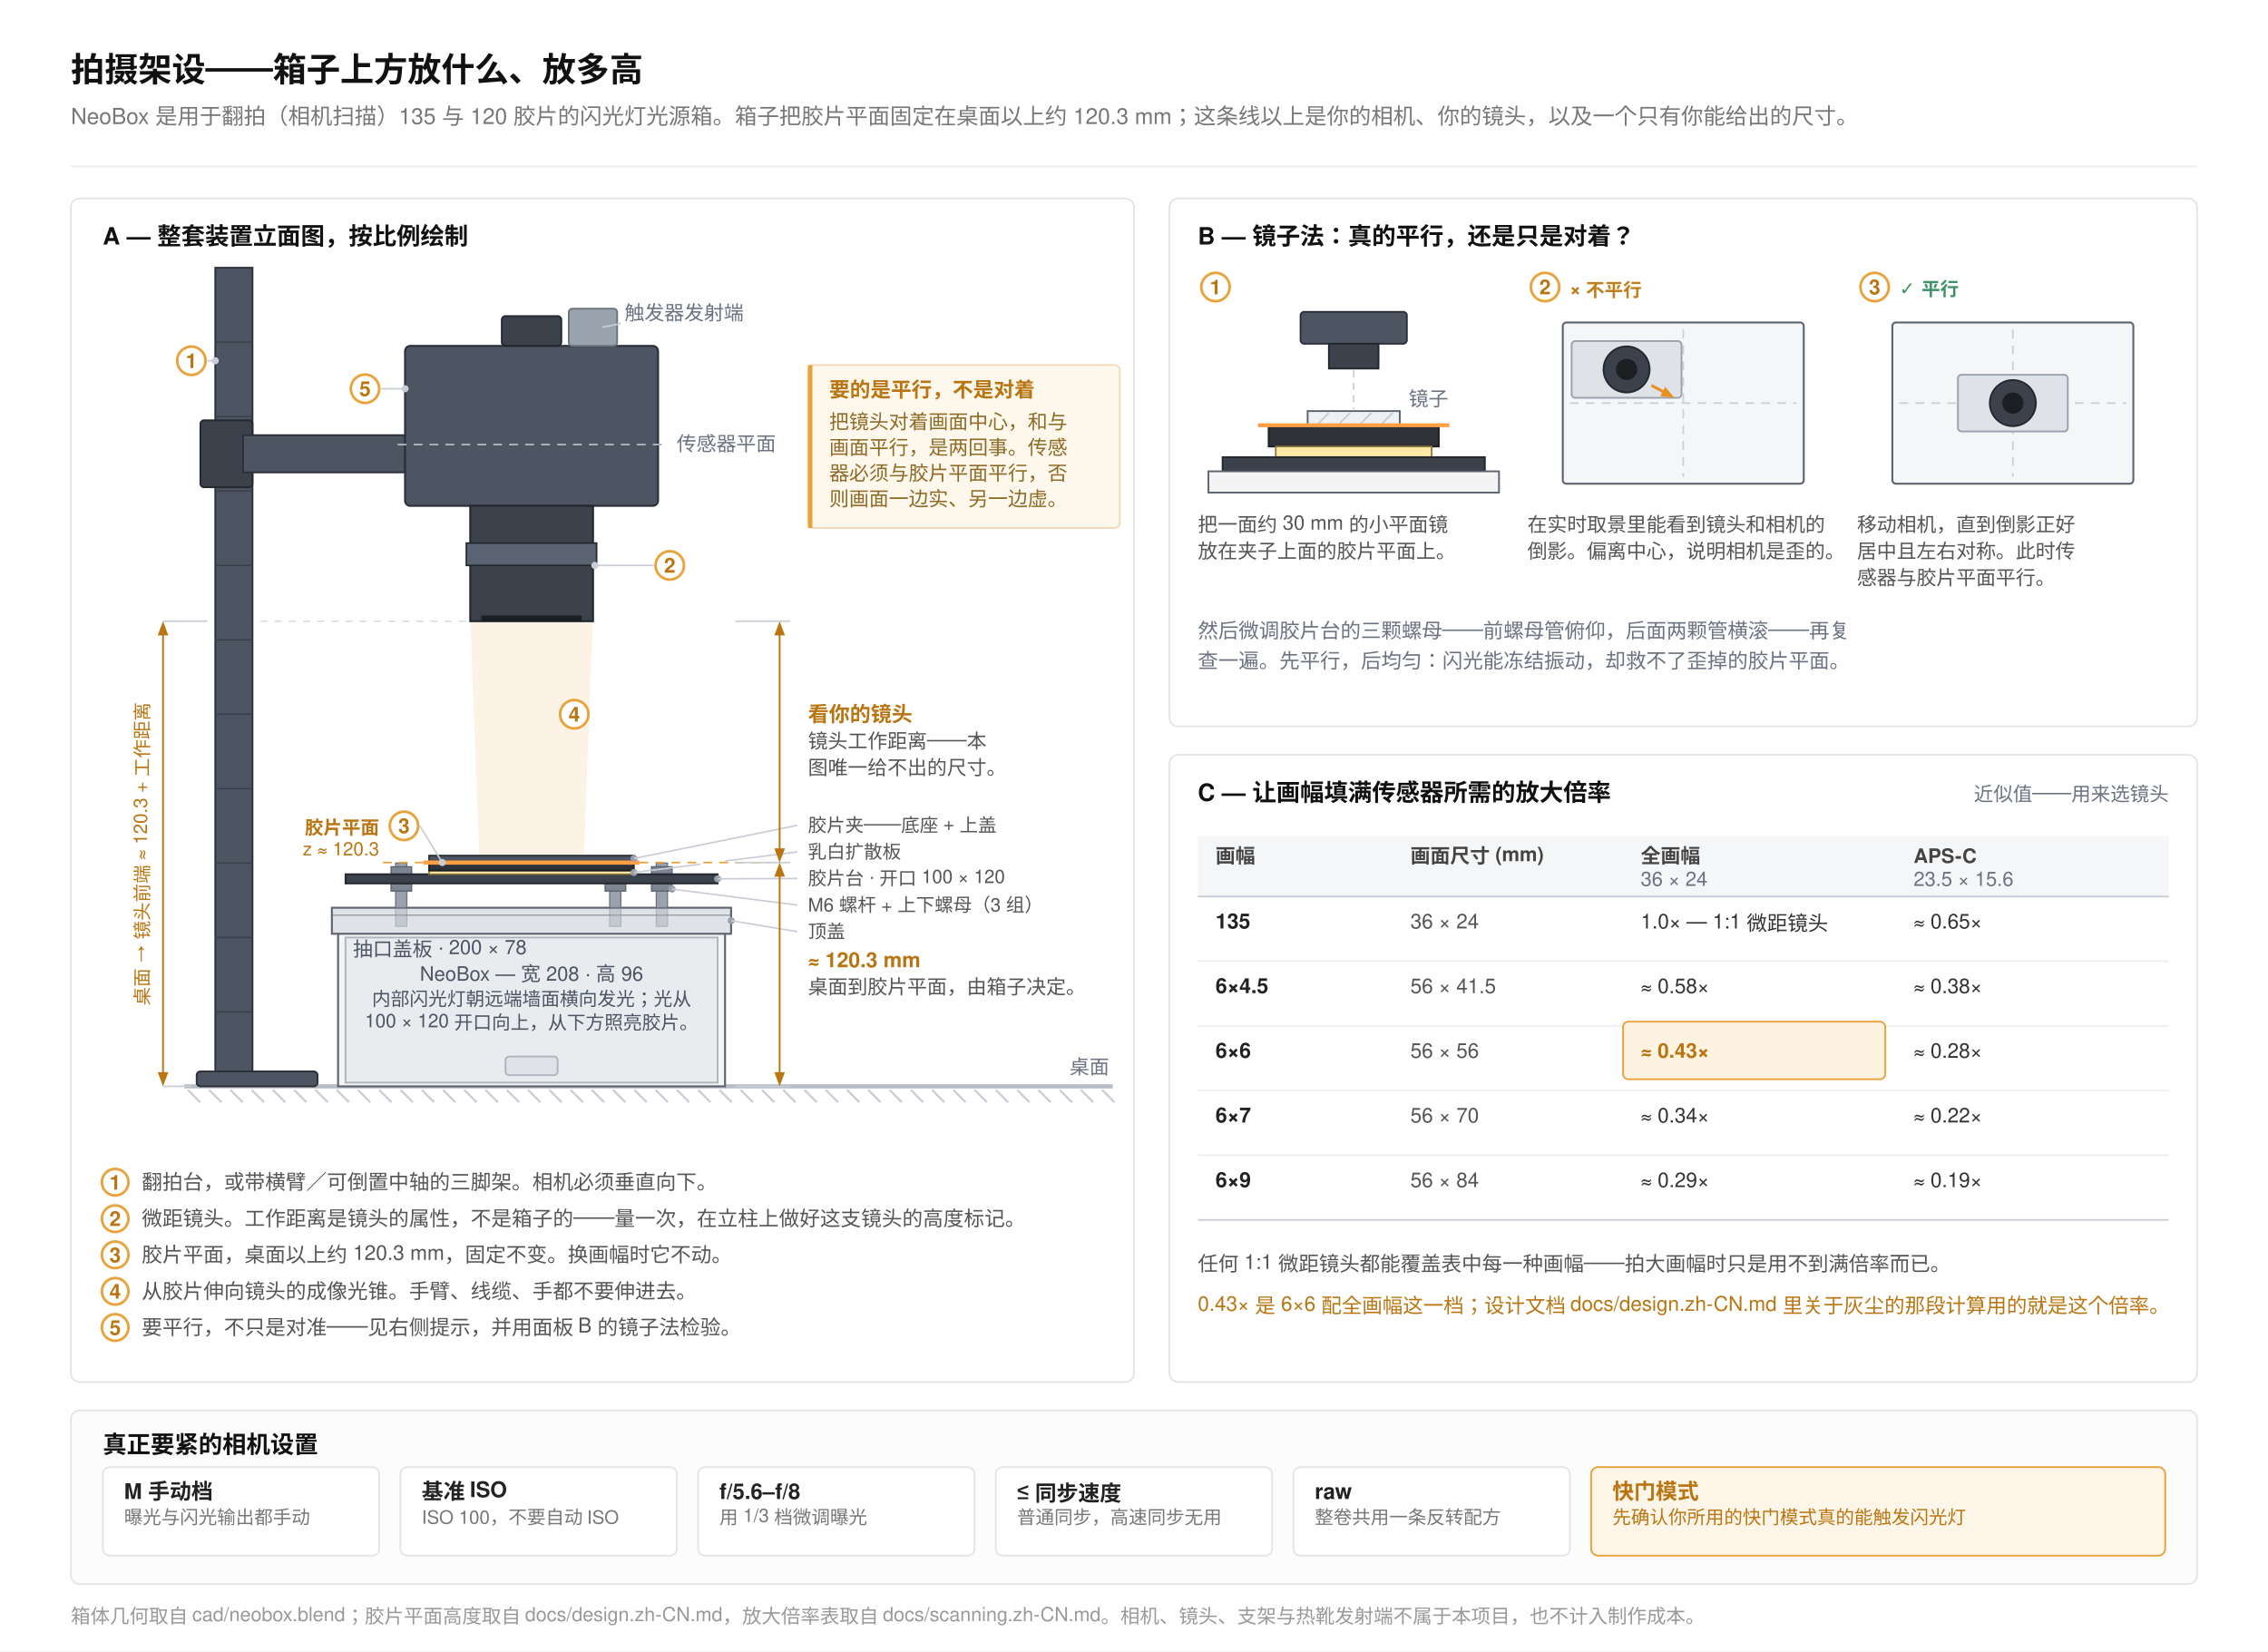
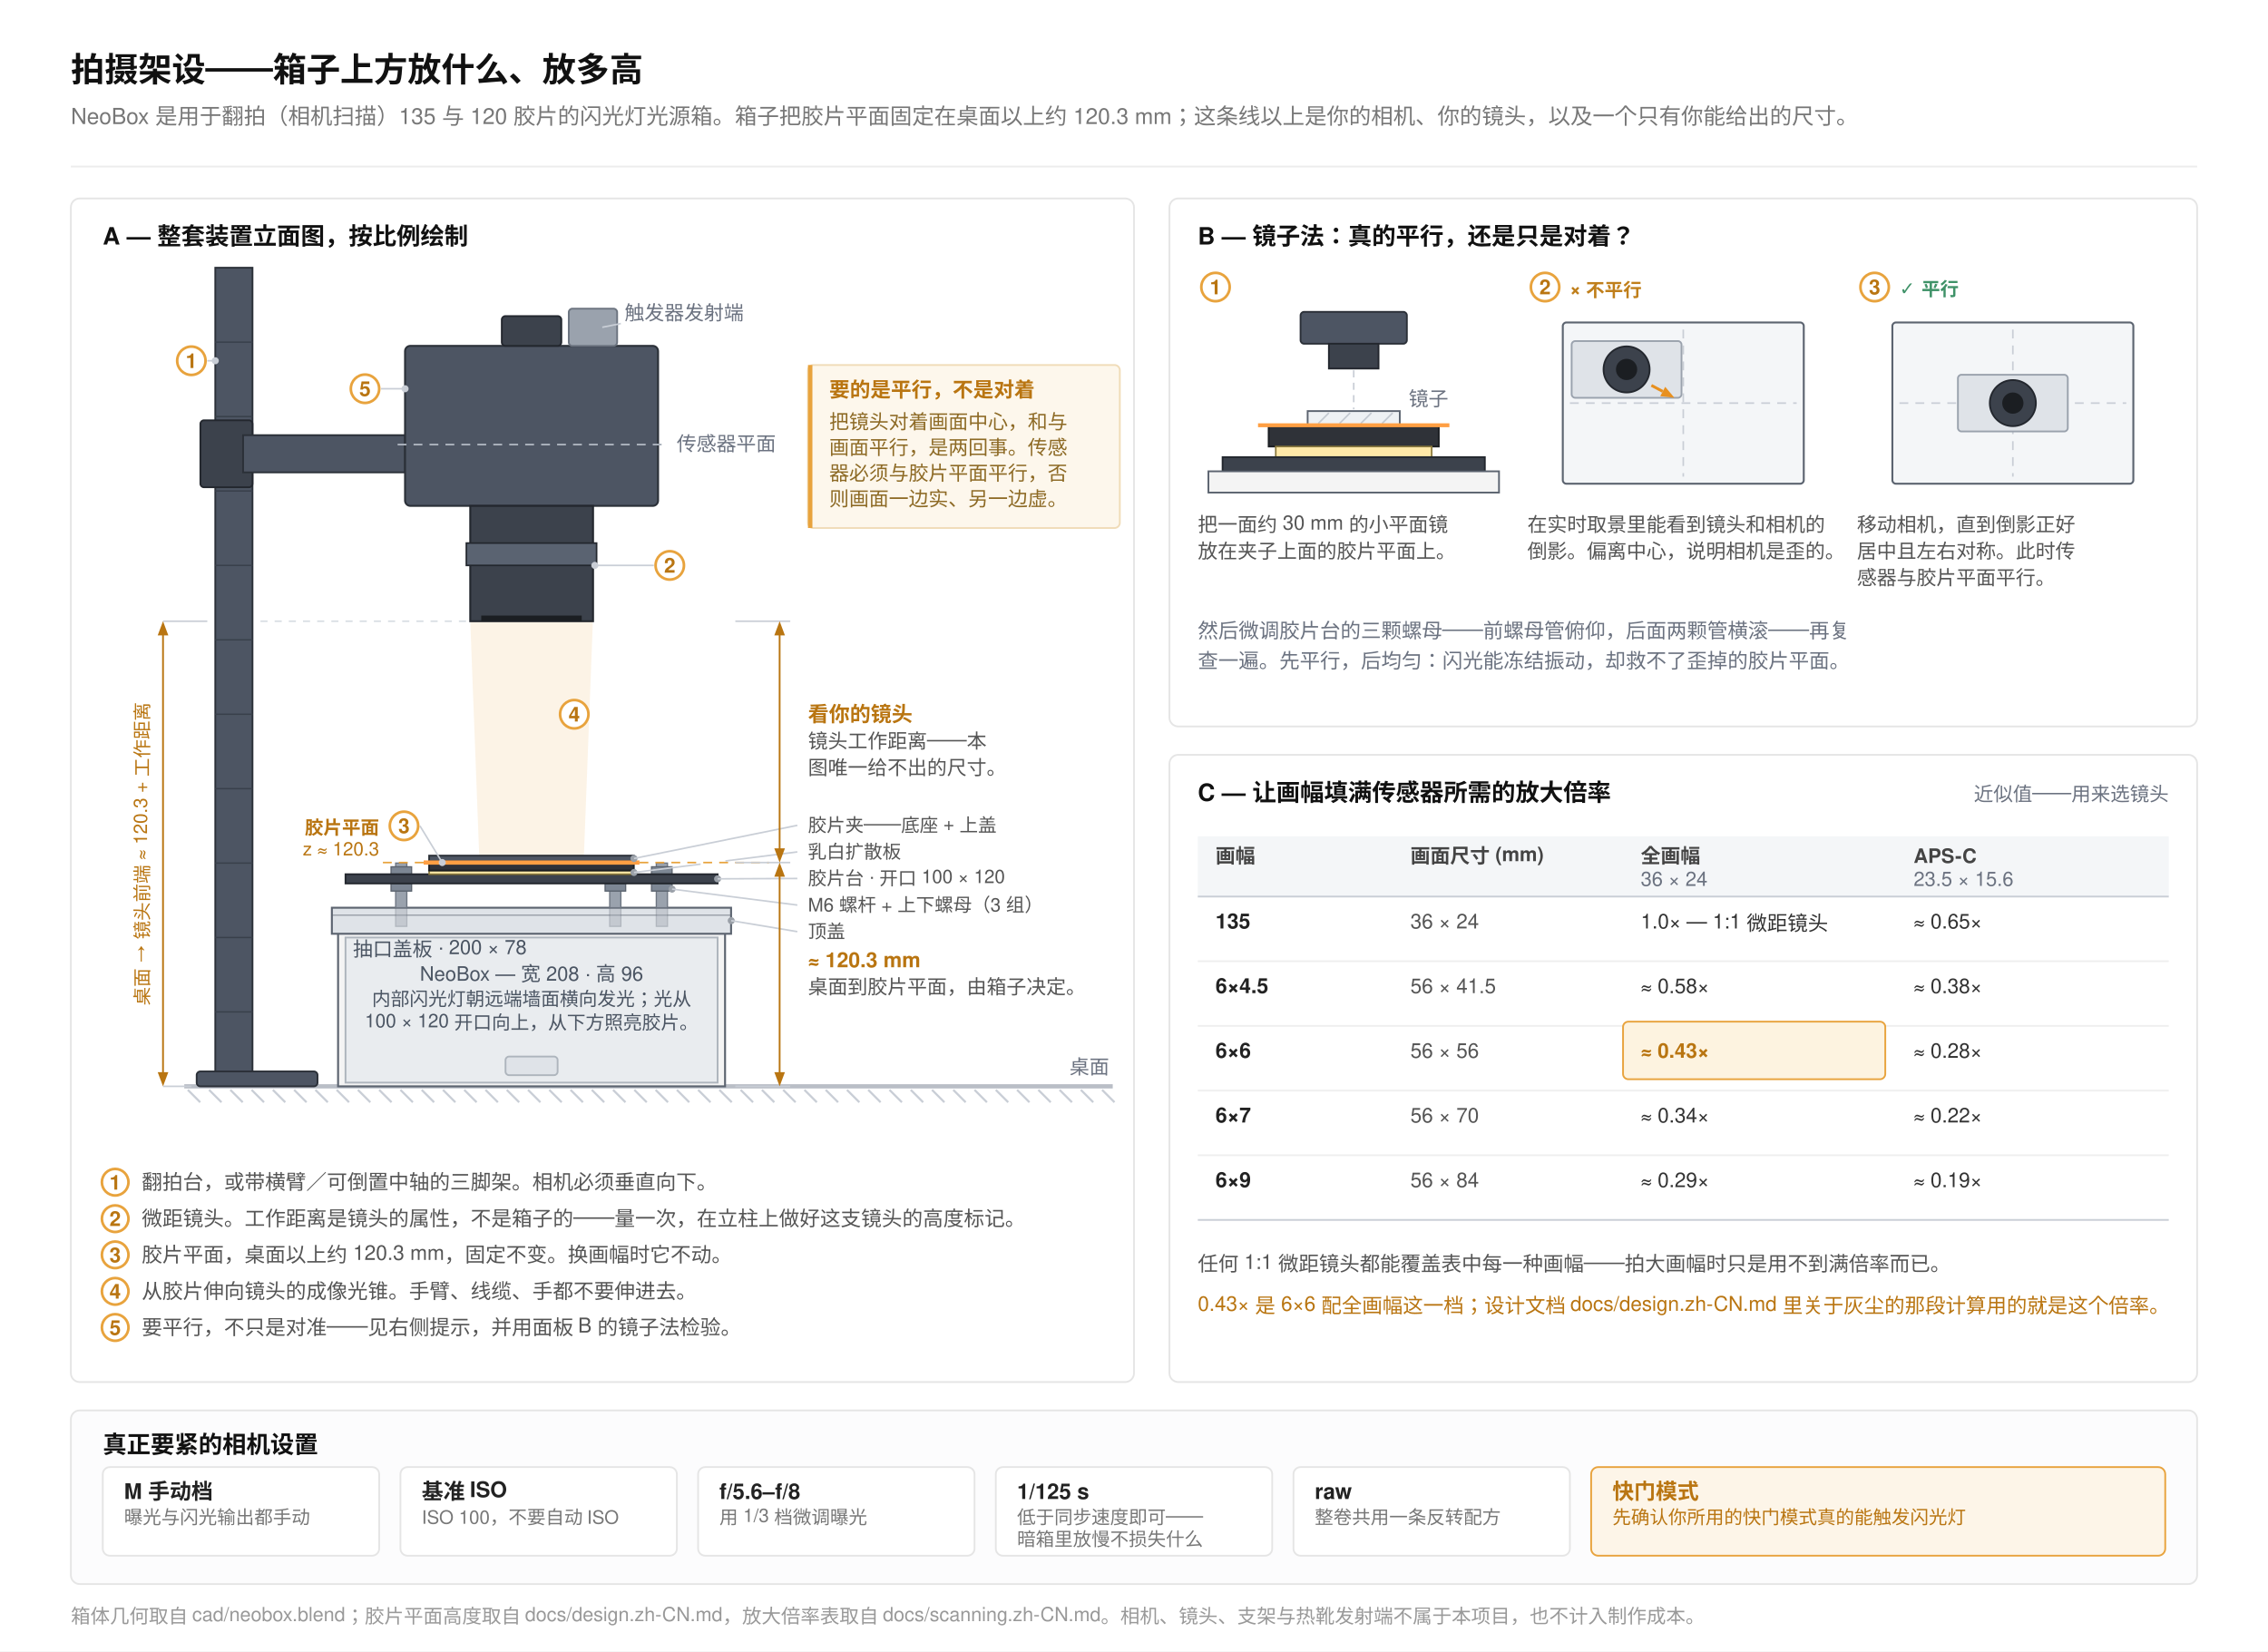
<svg xmlns="http://www.w3.org/2000/svg" width="1280" height="932" viewBox="0 0 1280 932" font-family="Helvetica, Arial, sans-serif">
  <rect x="0.0" y="0.0" width="1280.0" height="932.0" fill="#ffffff" />
  <text x="40.0" y="46.0" font-size="19" fill="#111" font-weight="bold">拍摄架设——箱子上方放什么、放多高</text>
  <text x="40.0" y="70.0" font-size="12.5" fill="#777">NeoBox 是用于翻拍（相机扫描）135 与 120 胶片的闪光灯光源箱。箱子把胶片平面固定在桌面以上约 120.3 mm；这条线以上是你的相机、你的镜头，以及一个只有你能给出的尺寸。</text>
  <line x1="40.0" y1="94.0" x2="1240.0" y2="94.0" stroke="#ececec" stroke-width="1.0" />
  <rect x="40.0" y="112.0" width="600.0" height="668.0" fill="none" stroke="#e5e5e5" stroke-width="1" rx="5" />
  <text x="58.0" y="138.0" font-size="13.5" fill="#111" font-weight="bold">A — 整套装置立面图，按比例绘制</text>
  <line x1="104.0" y1="613.1" x2="628.0" y2="613.1" stroke="#b9bec6" stroke-width="2.4" />
  <line x1="106.0" y1="615.1" x2="113.0" y2="622.1" stroke="#c9ced6" stroke-width="1.2" />
  <line x1="118.0" y1="615.1" x2="125.0" y2="622.1" stroke="#c9ced6" stroke-width="1.2" />
  <line x1="130.0" y1="615.1" x2="137.0" y2="622.1" stroke="#c9ced6" stroke-width="1.2" />
  <line x1="142.0" y1="615.1" x2="149.0" y2="622.1" stroke="#c9ced6" stroke-width="1.2" />
  <line x1="154.0" y1="615.1" x2="161.0" y2="622.1" stroke="#c9ced6" stroke-width="1.2" />
  <line x1="166.0" y1="615.1" x2="173.0" y2="622.1" stroke="#c9ced6" stroke-width="1.2" />
  <line x1="178.0" y1="615.1" x2="185.0" y2="622.1" stroke="#c9ced6" stroke-width="1.2" />
  <line x1="190.0" y1="615.1" x2="197.0" y2="622.1" stroke="#c9ced6" stroke-width="1.2" />
  <line x1="202.0" y1="615.1" x2="209.0" y2="622.1" stroke="#c9ced6" stroke-width="1.2" />
  <line x1="214.0" y1="615.1" x2="221.0" y2="622.1" stroke="#c9ced6" stroke-width="1.2" />
  <line x1="226.0" y1="615.1" x2="233.0" y2="622.1" stroke="#c9ced6" stroke-width="1.2" />
  <line x1="238.0" y1="615.1" x2="245.0" y2="622.1" stroke="#c9ced6" stroke-width="1.2" />
  <line x1="250.0" y1="615.1" x2="257.0" y2="622.1" stroke="#c9ced6" stroke-width="1.2" />
  <line x1="262.0" y1="615.1" x2="269.0" y2="622.1" stroke="#c9ced6" stroke-width="1.2" />
  <line x1="274.0" y1="615.1" x2="281.0" y2="622.1" stroke="#c9ced6" stroke-width="1.2" />
  <line x1="286.0" y1="615.1" x2="293.0" y2="622.1" stroke="#c9ced6" stroke-width="1.2" />
  <line x1="298.0" y1="615.1" x2="305.0" y2="622.1" stroke="#c9ced6" stroke-width="1.2" />
  <line x1="310.0" y1="615.1" x2="317.0" y2="622.1" stroke="#c9ced6" stroke-width="1.2" />
  <line x1="322.0" y1="615.1" x2="329.0" y2="622.1" stroke="#c9ced6" stroke-width="1.2" />
  <line x1="334.0" y1="615.1" x2="341.0" y2="622.1" stroke="#c9ced6" stroke-width="1.2" />
  <line x1="346.0" y1="615.1" x2="353.0" y2="622.1" stroke="#c9ced6" stroke-width="1.2" />
  <line x1="358.0" y1="615.1" x2="365.0" y2="622.1" stroke="#c9ced6" stroke-width="1.2" />
  <line x1="370.0" y1="615.1" x2="377.0" y2="622.1" stroke="#c9ced6" stroke-width="1.2" />
  <line x1="382.0" y1="615.1" x2="389.0" y2="622.1" stroke="#c9ced6" stroke-width="1.2" />
  <line x1="394.0" y1="615.1" x2="401.0" y2="622.1" stroke="#c9ced6" stroke-width="1.2" />
  <line x1="406.0" y1="615.1" x2="413.0" y2="622.1" stroke="#c9ced6" stroke-width="1.2" />
  <line x1="418.0" y1="615.1" x2="425.0" y2="622.1" stroke="#c9ced6" stroke-width="1.2" />
  <line x1="430.0" y1="615.1" x2="437.0" y2="622.1" stroke="#c9ced6" stroke-width="1.2" />
  <line x1="442.0" y1="615.1" x2="449.0" y2="622.1" stroke="#c9ced6" stroke-width="1.2" />
  <line x1="454.0" y1="615.1" x2="461.0" y2="622.1" stroke="#c9ced6" stroke-width="1.2" />
  <line x1="466.0" y1="615.1" x2="473.0" y2="622.1" stroke="#c9ced6" stroke-width="1.2" />
  <line x1="478.0" y1="615.1" x2="485.0" y2="622.1" stroke="#c9ced6" stroke-width="1.2" />
  <line x1="490.0" y1="615.1" x2="497.0" y2="622.1" stroke="#c9ced6" stroke-width="1.2" />
  <line x1="502.0" y1="615.1" x2="509.0" y2="622.1" stroke="#c9ced6" stroke-width="1.2" />
  <line x1="514.0" y1="615.1" x2="521.0" y2="622.1" stroke="#c9ced6" stroke-width="1.2" />
  <line x1="526.0" y1="615.1" x2="533.0" y2="622.1" stroke="#c9ced6" stroke-width="1.2" />
  <line x1="538.0" y1="615.1" x2="545.0" y2="622.1" stroke="#c9ced6" stroke-width="1.2" />
  <line x1="550.0" y1="615.1" x2="557.0" y2="622.1" stroke="#c9ced6" stroke-width="1.2" />
  <line x1="562.0" y1="615.1" x2="569.0" y2="622.1" stroke="#c9ced6" stroke-width="1.2" />
  <line x1="574.0" y1="615.1" x2="581.0" y2="622.1" stroke="#c9ced6" stroke-width="1.2" />
  <line x1="586.0" y1="615.1" x2="593.0" y2="622.1" stroke="#c9ced6" stroke-width="1.2" />
  <line x1="598.0" y1="615.1" x2="605.0" y2="622.1" stroke="#c9ced6" stroke-width="1.2" />
  <line x1="610.0" y1="615.1" x2="617.0" y2="622.1" stroke="#c9ced6" stroke-width="1.2" />
  <line x1="622.0" y1="615.1" x2="629.0" y2="622.1" stroke="#c9ced6" stroke-width="1.2" />
  <text x="626.0" y="606.1" font-size="11.2" fill="#6b7280" text-anchor="end">桌面</text>
  <polygon points="270.6,486.8 329.4,486.8 334.6,350.6 265.4,350.6" fill="#e8a33d" opacity="0.13" />
  <rect x="190.8" y="516.5" width="218.4" height="96.6" fill="#f4f4f4" stroke="#5c6470" stroke-width="1.1" />
  <rect x="195.0" y="529.1" width="210.0" height="81.9" fill="#e9ecef" stroke="#aeb5bd" stroke-width="1.0" />
  <rect x="285.3" y="596.3" width="29.4" height="10.5" fill="#dfe3e8" stroke="#aeb5bd" stroke-width="1.0" rx="2" />
  <text x="199.2" y="539.6" font-size="11.2" fill="#4b5563">抽口盖板 · 200 × 78</text>
  <text x="300.0" y="553.5" font-size="11.2" fill="#4b5563" text-anchor="middle">NeoBox — 宽 208 · 高 96</text>
  <text x="300.0" y="567.5" font-size="10.6" fill="#4b5563" text-anchor="middle">内部闪光灯朝远端墙面横向发光；光从</text>
  <text x="300.0" y="579.8" font-size="10.6" fill="#4b5563" text-anchor="middle">100 × 120 开口向上，从下方照亮胶片。</text>
  <rect x="187.3" y="512.3" width="225.3" height="14.7" fill="#dfe3e8" stroke="#5c6470" stroke-width="1.1" />
  <line x1="187.3" y1="516.5" x2="412.7" y2="516.5" stroke="#5c6470" stroke-width="0.7" opacity="0.55" />
  <rect x="223.3" y="512.3" width="6.3" height="10.5" fill="#9aa2ad" stroke="#6c7480" stroke-width="0.7" opacity="0.4" />
  <rect x="223.3" y="487.1" width="6.3" height="25.2" fill="#9aa2ad" stroke="#6c7480" stroke-width="0.7" />
  <rect x="220.7" y="498.7" width="11.6" height="4.2" fill="#7d8794" stroke="#5a626d" stroke-width="0.7" />
  <rect x="220.7" y="489.2" width="11.6" height="4.2" fill="#7d8794" stroke="#5a626d" stroke-width="0.7" />
  <rect x="344.1" y="512.3" width="6.3" height="10.5" fill="#9aa2ad" stroke="#6c7480" stroke-width="0.7" opacity="0.4" />
  <rect x="344.1" y="487.1" width="6.3" height="25.2" fill="#9aa2ad" stroke="#6c7480" stroke-width="0.7" />
  <rect x="341.5" y="498.7" width="11.6" height="4.2" fill="#7d8794" stroke="#5a626d" stroke-width="0.7" />
  <rect x="341.5" y="489.2" width="11.6" height="4.2" fill="#7d8794" stroke="#5a626d" stroke-width="0.7" />
  <rect x="370.4" y="512.3" width="6.3" height="10.5" fill="#9aa2ad" stroke="#6c7480" stroke-width="0.7" opacity="0.4" />
  <rect x="370.4" y="487.1" width="6.3" height="25.2" fill="#9aa2ad" stroke="#6c7480" stroke-width="0.7" />
  <rect x="367.7" y="498.7" width="11.6" height="4.2" fill="#7d8794" stroke="#5a626d" stroke-width="0.7" />
  <rect x="367.7" y="489.2" width="11.6" height="4.2" fill="#7d8794" stroke="#5a626d" stroke-width="0.7" />
  <rect x="195.0" y="493.4" width="210.0" height="5.2" fill="#3c424c" stroke="#23272e" stroke-width="1.0" />
  <rect x="242.2" y="491.3" width="115.5" height="2.1" fill="#ffe9a8" stroke="#8a7a3f" stroke-width="0.9" />
  <rect x="242.2" y="486.1" width="115.5" height="5.2" fill="#2f3238" stroke="#1b1e22" stroke-width="1.0" />
  <rect x="242.2" y="482.9" width="115.5" height="3.2" fill="#4d5563" stroke="#2b3038" stroke-width="1.0" />
  <line x1="239.1" y1="486.8" x2="360.9" y2="486.8" stroke="#ff9f43" stroke-width="2.4" />
  <line x1="360.9" y1="486.8" x2="434.0" y2="486.8" stroke="#e8a33d" stroke-width="0.9" stroke-dasharray="5 4" />
  <line x1="239.1" y1="486.8" x2="216.0" y2="486.8" stroke="#e8a33d" stroke-width="0.9" stroke-dasharray="5 4" />
  <text x="214.0" y="470.8" font-size="10.5" fill="#b97511" text-anchor="end" font-weight="bold">胶片平面</text>
  <text x="214.0" y="482.8" font-size="10.5" fill="#b97511" text-anchor="end">z ≈ 120.3</text>
  <rect x="111.0" y="604.7" width="68.2" height="8.4" fill="#4d5563" stroke="#2b3038" stroke-width="1.0" rx="2" />
  <rect x="121.5" y="151.1" width="21.0" height="453.6" fill="#4d5563" stroke="#2b3038" stroke-width="1.0" />
  <line x1="121.5" y1="571.1" x2="142.5" y2="571.1" stroke="#39404b" stroke-width="0.8" />
  <line x1="121.5" y1="529.1" x2="142.5" y2="529.1" stroke="#39404b" stroke-width="0.8" />
  <line x1="121.5" y1="487.1" x2="142.5" y2="487.1" stroke="#39404b" stroke-width="0.8" />
  <line x1="121.5" y1="445.1" x2="142.5" y2="445.1" stroke="#39404b" stroke-width="0.8" />
  <line x1="121.5" y1="403.1" x2="142.5" y2="403.1" stroke="#39404b" stroke-width="0.8" />
  <line x1="121.5" y1="361.1" x2="142.5" y2="361.1" stroke="#39404b" stroke-width="0.8" />
  <line x1="121.5" y1="319.1" x2="142.5" y2="319.1" stroke="#39404b" stroke-width="0.8" />
  <line x1="121.5" y1="277.1" x2="142.5" y2="277.1" stroke="#39404b" stroke-width="0.8" />
  <line x1="121.5" y1="235.1" x2="142.5" y2="235.1" stroke="#39404b" stroke-width="0.8" />
  <line x1="121.5" y1="193.1" x2="142.5" y2="193.1" stroke="#39404b" stroke-width="0.8" />
  <rect x="113.1" y="237.2" width="29.4" height="37.8" fill="#3c424c" stroke="#23272e" stroke-width="1.0" rx="2" />
  <rect x="137.2" y="245.6" width="91.4" height="21.0" fill="#4d5563" stroke="#2b3038" stroke-width="1.0" />
  <rect x="228.6" y="195.2" width="142.8" height="90.3" fill="#4d5563" stroke="#2b3038" stroke-width="1.1" rx="3" />
  <rect x="283.2" y="178.4" width="33.6" height="16.8" fill="#3c424c" stroke="#23272e" stroke-width="1.0" rx="2" />
  <rect x="321.0" y="174.2" width="27.3" height="21.0" fill="#9aa2ad" stroke="#6c7480" stroke-width="1.0" rx="2" />
  <text x="352.5" y="180.5" font-size="11.2" fill="#6b7280">触发器发射端</text>
  <line x1="339.9" y1="184.7" x2="350.4" y2="182.6" stroke="#c9ced6" stroke-width="0.9" />
  <rect x="265.4" y="285.5" width="69.3" height="65.1" fill="#3c424c" stroke="#23272e" stroke-width="1.1" />
  <rect x="263.2" y="306.5" width="73.5" height="12.6" fill="#5a6371" stroke="#23272e" stroke-width="0.9" />
  <rect x="271.6" y="347.4" width="56.7" height="3.2" fill="#1b1e22" />
  <line x1="224.4" y1="250.9" x2="375.6" y2="250.9" stroke="#aab1bb" stroke-width="1.0" stroke-dasharray="5 4" />
  <text x="381.9" y="254.4" font-size="11.2" fill="#6b7280">传感器平面</text>
  <circle cx="357.8" cy="484.5" r="2" fill="#9aa0a8" />
  <line x1="357.8" y1="484.5" x2="450.0" y2="465.8" stroke="#c9ced6" stroke-width="0.9" />
  <circle cx="357.8" cy="492.4" r="2" fill="#9aa0a8" />
  <line x1="357.8" y1="492.4" x2="395.4" y2="487.7" stroke="#c9ced6" stroke-width="0.9" />
  <line x1="409.4" y1="485.9" x2="450.0" y2="480.8" stroke="#c9ced6" stroke-width="0.9" />
  <circle cx="405.0" cy="496.0" r="2" fill="#9aa0a8" />
  <line x1="405.0" y1="496.0" x2="450.0" y2="495.8" stroke="#c9ced6" stroke-width="0.9" />
  <circle cx="379.3" cy="501.8" r="2" fill="#9aa0a8" />
  <line x1="379.3" y1="501.8" x2="450.0" y2="510.8" stroke="#c9ced6" stroke-width="0.9" />
  <circle cx="412.7" cy="519.6" r="2" fill="#9aa0a8" />
  <line x1="412.7" y1="519.6" x2="450.0" y2="525.8" stroke="#c9ced6" stroke-width="0.9" />
  <line x1="415.0" y1="613.1" x2="446.0" y2="613.1" stroke="#c9ced6" stroke-width="0.9" />
  <line x1="415.0" y1="486.8" x2="446.0" y2="486.8" stroke="#c9ced6" stroke-width="0.9" />
  <line x1="415.0" y1="350.6" x2="446.0" y2="350.6" stroke="#c9ced6" stroke-width="0.9" />
  <line x1="440.0" y1="493.8" x2="440.0" y2="606.1" stroke="#b97511" stroke-width="1.0" />
  <polygon points="440.0,486.8 437.0,494.8 443.0,494.8" fill="#b97511" />
  <polygon points="440.0,613.1 437.0,605.1 443.0,605.1" fill="#b97511" />
  <line x1="440.0" y1="357.6" x2="440.0" y2="479.8" stroke="#b97511" stroke-width="1.0" />
  <polygon points="440.0,350.6 437.0,358.6 443.0,358.6" fill="#b97511" />
  <polygon points="440.0,486.8 437.0,478.8 443.0,478.8" fill="#b97511" />
  <text x="456.0" y="545.9" font-size="11.8" fill="#b97511" font-weight="bold">≈ 120.3 mm</text>
  <text x="456.0" y="560.9" font-size="11.2" fill="#555">桌面到胶片平面，由箱子决定。</text>
  <text x="456.0" y="407.2" font-size="11.8" fill="#b97511" font-weight="bold">看你的镜头</text>
  <text x="456.0" y="422.2" font-size="11.2" fill="#555">镜头工作距离——本</text>
  <text x="456.0" y="437.2" font-size="11.2" fill="#555">图唯一给不出的尺寸。</text>
  <text x="456.0" y="469.4" font-size="10.5" fill="#555">胶片夹——底座 + 上盖</text>
  <text x="456.0" y="484.4" font-size="10.5" fill="#555">乳白扩散板</text>
  <text x="456.0" y="499.4" font-size="10.5" fill="#555">胶片台 · 开口 100 × 120</text>
  <text x="456.0" y="514.4" font-size="10.5" fill="#555">M6 螺杆 + 上下螺母（3 组）</text>
  <text x="456.0" y="529.4" font-size="10.5" fill="#555">顶盖</text>
  <line x1="92.0" y1="613.1" x2="108.0" y2="613.1" stroke="#c9ced6" stroke-width="0.9" />
  <line x1="92.0" y1="350.6" x2="117.0" y2="350.6" stroke="#c9ced6" stroke-width="0.9" />
  <line x1="147.0" y1="350.6" x2="264.3" y2="350.6" stroke="#d8dde3" stroke-width="0.9" stroke-dasharray="4 4" />
  <line x1="92.0" y1="357.6" x2="92.0" y2="606.1" stroke="#b97511" stroke-width="1.0" />
  <polygon points="92.0,350.6 89.0,358.6 95.0,358.6" fill="#b97511" />
  <polygon points="92.0,613.1 89.0,605.1 95.0,605.1" fill="#b97511" />
  <text x="0" y="0" transform="translate(84.0,481.9) rotate(-90)" font-size="10.5" fill="#b97511" text-anchor="middle">桌面 → 镜头前端 ≈ 120.3 + 工作距离</text>
  <rect x="456.0" y="206.0" width="176.0" height="92.0" fill="#fdf7ec" stroke="#f0dcb8" stroke-width="1.0" rx="3" />
  <rect x="456.0" y="206.0" width="2.5" height="92.0" fill="#e8a33d" />
  <text x="468.0" y="224.0" font-size="11.6" fill="#b97511" font-weight="bold">要的是平行，不是对着</text>
  <text x="468.0" y="242.0" font-size="11.2" fill="#8d6a25">把镜头对着画面中心，和与</text>
  <text x="468.0" y="256.5" font-size="11.2" fill="#8d6a25">画面平行，是两回事。传感</text>
  <text x="468.0" y="271.0" font-size="11.2" fill="#8d6a25">器必须与胶片平面平行，否</text>
  <text x="468.0" y="285.5" font-size="11.2" fill="#8d6a25">则画面一边实、另一边虚。</text>
  <line x1="117.0" y1="203.6" x2="121.5" y2="203.6" stroke="#c9ced6" stroke-width="0.9" />
  <circle cx="121.5" cy="203.6" r="2" fill="#c9ced6" />
  <circle cx="108.0" cy="203.6" r="8.0" fill="#ffffff" stroke="#e8a33d" stroke-width="1.5" />
  <text x="108.0" y="207.7" font-size="11.6" fill="#b97511" text-anchor="middle" font-weight="bold">1</text>
  <line x1="369.0" y1="319.1" x2="335.7" y2="319.1" stroke="#c9ced6" stroke-width="0.9" />
  <circle cx="335.7" cy="319.1" r="2" fill="#c9ced6" />
  <circle cx="378.0" cy="319.1" r="8.0" fill="#ffffff" stroke="#e8a33d" stroke-width="1.5" />
  <text x="378.0" y="323.2" font-size="11.6" fill="#b97511" text-anchor="middle" font-weight="bold">2</text>
  <line x1="237.0" y1="466.1" x2="249.6" y2="486.8" stroke="#c9ced6" stroke-width="0.9" />
  <circle cx="249.6" cy="486.8" r="2" fill="#c9ced6" />
  <circle cx="228.0" cy="466.1" r="8.0" fill="#ffffff" stroke="#e8a33d" stroke-width="1.5" />
  <text x="228.0" y="470.2" font-size="11.6" fill="#b97511" text-anchor="middle" font-weight="bold">3</text>
  <circle cx="324.1" cy="403.1" r="8.0" fill="#ffffff" stroke="#e8a33d" stroke-width="1.5" />
  <text x="324.1" y="407.2" font-size="11.6" fill="#b97511" text-anchor="middle" font-weight="bold">4</text>
  <line x1="215.0" y1="219.4" x2="228.6" y2="219.4" stroke="#c9ced6" stroke-width="0.9" />
  <circle cx="228.6" cy="219.4" r="2" fill="#c9ced6" />
  <circle cx="206.0" cy="219.4" r="8.0" fill="#ffffff" stroke="#e8a33d" stroke-width="1.5" />
  <text x="206.0" y="223.5" font-size="11.6" fill="#b97511" text-anchor="middle" font-weight="bold">5</text>
  <circle cx="65.0" cy="667.2" r="7.5" fill="#ffffff" stroke="#e8a33d" stroke-width="1.5" />
  <text x="65.0" y="671.4" font-size="11.6" fill="#b97511" text-anchor="middle" font-weight="bold">1</text>
  <text x="80.0" y="671.2" font-size="11.6" fill="#555">翻拍台，或带横臂／可倒置中轴的三脚架。相机必须垂直向下。</text>
  <circle cx="65.0" cy="687.8" r="7.5" fill="#ffffff" stroke="#e8a33d" stroke-width="1.5" />
  <text x="65.0" y="691.9" font-size="11.6" fill="#b97511" text-anchor="middle" font-weight="bold">2</text>
  <text x="80.0" y="691.8" font-size="11.6" fill="#555">微距镜头。工作距离是镜头的属性，不是箱子的——量一次，在立柱上做好这支镜头的高度标记。</text>
  <circle cx="65.0" cy="708.2" r="7.5" fill="#ffffff" stroke="#e8a33d" stroke-width="1.5" />
  <text x="65.0" y="712.4" font-size="11.6" fill="#b97511" text-anchor="middle" font-weight="bold">3</text>
  <text x="80.0" y="712.2" font-size="11.6" fill="#555">胶片平面，桌面以上约 120.3 mm，固定不变。换画幅时它不动。</text>
  <circle cx="65.0" cy="728.8" r="7.5" fill="#ffffff" stroke="#e8a33d" stroke-width="1.5" />
  <text x="65.0" y="732.9" font-size="11.6" fill="#b97511" text-anchor="middle" font-weight="bold">4</text>
  <text x="80.0" y="732.8" font-size="11.6" fill="#555">从胶片伸向镜头的成像光锥。手臂、线缆、手都不要伸进去。</text>
  <circle cx="65.0" cy="749.2" r="7.5" fill="#ffffff" stroke="#e8a33d" stroke-width="1.5" />
  <text x="65.0" y="753.4" font-size="11.6" fill="#b97511" text-anchor="middle" font-weight="bold">5</text>
  <text x="80.0" y="753.2" font-size="11.6" fill="#555">要平行，不只是对准——见右侧提示，并用面板 B 的镜子法检验。</text>
  <rect x="660.0" y="112.0" width="580.0" height="298.0" fill="none" stroke="#e5e5e5" stroke-width="1" rx="5" />
  <text x="676.0" y="138.0" font-size="13.5" fill="#111" font-weight="bold">B — 镜子法：真的平行，还是只是对着？</text>
  <circle cx="686.0" cy="162.0" r="8.0" fill="#ffffff" stroke="#e8a33d" stroke-width="1.5" />
  <text x="686.0" y="166.1" font-size="11.6" fill="#b97511" text-anchor="middle" font-weight="bold">1</text>
  <rect x="734.0" y="176.0" width="60.0" height="18.0" fill="#4d5563" stroke="#2b3038" stroke-width="1.0" rx="2" />
  <rect x="750.0" y="194.0" width="28.0" height="14.0" fill="#3c424c" stroke="#23272e" stroke-width="1.0" />
  <line x1="764.0" y1="209.0" x2="764.0" y2="231.0" stroke="#c9ced6" stroke-width="0.9" stroke-dasharray="4 3" />
  <rect x="738.0" y="232.0" width="52.0" height="8.0" fill="#eef1f4" stroke="#5c6470" stroke-width="1.0" />
  <line x1="744.0" y1="239.0" x2="750.0" y2="233.0" stroke="#c3c9d1" stroke-width="0.9" />
  <line x1="756.0" y1="239.0" x2="762.0" y2="233.0" stroke="#c3c9d1" stroke-width="0.9" />
  <line x1="768.0" y1="239.0" x2="774.0" y2="233.0" stroke="#c3c9d1" stroke-width="0.9" />
  <line x1="780.0" y1="239.0" x2="786.0" y2="233.0" stroke="#c3c9d1" stroke-width="0.9" />
  <rect x="716.0" y="240.0" width="96.0" height="12.0" fill="#2f3238" stroke="#1b1e22" stroke-width="1.0" />
  <line x1="710.0" y1="240.0" x2="818.0" y2="240.0" stroke="#ff9f43" stroke-width="2.2" />
  <rect x="720.0" y="252.0" width="88.0" height="6.0" fill="#ffe9a8" stroke="#8a7a3f" stroke-width="0.9" />
  <rect x="690.0" y="258.0" width="148.0" height="8.0" fill="#3c424c" stroke="#23272e" stroke-width="1.0" />
  <rect x="682.0" y="266.0" width="164.0" height="12.0" fill="#f4f4f4" stroke="#5c6470" stroke-width="1.0" />
  <text x="795.0" y="229.0" font-size="11.2" fill="#6b7280">镜子</text>
  <text x="676.0" y="300.0" font-size="11.2" fill="#555">把一面约 30 mm 的小平面镜</text>
  <text x="676.0" y="315.0" font-size="11.2" fill="#555">放在夹子上面的胶片平面上。</text>
  <circle cx="872.0" cy="162.0" r="8.0" fill="#ffffff" stroke="#e8a33d" stroke-width="1.5" />
  <text x="872.0" y="166.1" font-size="11.6" fill="#b97511" text-anchor="middle" font-weight="bold">2</text>
  <text x="886.0" y="166.5" font-size="10.5" fill="#c07f1b" font-weight="bold">× 不平行</text>
  <rect x="882.0" y="182.0" width="136.0" height="91.0" fill="#f4f6f8" stroke="#5c6470" stroke-width="1.1" rx="2" />
  <line x1="886.0" y1="227.5" x2="1014.0" y2="227.5" stroke="#c9ced6" stroke-width="0.9" stroke-dasharray="5 4" />
  <line x1="950.0" y1="186.0" x2="950.0" y2="269.0" stroke="#c9ced6" stroke-width="0.9" stroke-dasharray="5 4" />
  <rect x="887.0" y="192.5" width="62.0" height="32.0" fill="#dfe3e8" stroke="#9aa2ad" stroke-width="1.0" rx="2" />
  <circle cx="918.0" cy="208.5" r="13" fill="#3c424c" stroke="#23272e" />
  <circle cx="918.0" cy="208.5" r="6" fill="#1b1e22" />
  <line x1="932.0" y1="217.5" x2="938.4" y2="220.9" stroke="#e8901f" stroke-width="1.6" />
  <polygon points="945.0,224.5 937.0,223.6 939.8,218.3" fill="#e8901f" />
  <text x="862.0" y="300.0" font-size="11.2" fill="#555">在实时取景里能看到镜头和相机的</text>
  <text x="862.0" y="315.0" font-size="11.2" fill="#555">倒影。偏离中心，说明相机是歪的。</text>
  <circle cx="1058.0" cy="162.0" r="8.0" fill="#ffffff" stroke="#e8a33d" stroke-width="1.5" />
  <text x="1058.0" y="166.1" font-size="11.6" fill="#b97511" text-anchor="middle" font-weight="bold">3</text>
  <text x="1072.0" y="166.5" font-size="10.5" fill="#3f9268" font-weight="bold">✓ 平行</text>
  <rect x="1068.0" y="182.0" width="136.0" height="91.0" fill="#f4f6f8" stroke="#5c6470" stroke-width="1.1" rx="2" />
  <line x1="1072.0" y1="227.5" x2="1200.0" y2="227.5" stroke="#c9ced6" stroke-width="0.9" stroke-dasharray="5 4" />
  <line x1="1136.0" y1="186.0" x2="1136.0" y2="269.0" stroke="#c9ced6" stroke-width="0.9" stroke-dasharray="5 4" />
  <rect x="1105.0" y="211.5" width="62.0" height="32.0" fill="#dfe3e8" stroke="#9aa2ad" stroke-width="1.0" rx="2" />
  <circle cx="1136.0" cy="227.5" r="13" fill="#3c424c" stroke="#23272e" />
  <circle cx="1136.0" cy="227.5" r="6" fill="#1b1e22" />
  <text x="1048.0" y="300.0" font-size="11.2" fill="#555">移动相机，直到倒影正好</text>
  <text x="1048.0" y="315.0" font-size="11.2" fill="#555">居中且左右对称。此时传</text>
  <text x="1048.0" y="330.0" font-size="11.2" fill="#555">感器与胶片平面平行。</text>
  <text x="676.0" y="360.0" font-size="11.5" fill="#6b7280">然后微调胶片台的三颗螺母——前螺母管俯仰，后面两颗管横滚——再复</text>
  <text x="676.0" y="377.0" font-size="11.5" fill="#6b7280">查一遍。先平行，后均匀：闪光能冻结振动，却救不了歪掉的胶片平面。</text>
  <rect x="660.0" y="426.0" width="580.0" height="354.0" fill="none" stroke="#e5e5e5" stroke-width="1" rx="5" />
  <text x="676.0" y="452.0" font-size="13.5" fill="#111" font-weight="bold">C — 让画幅填满传感器所需的放大倍率</text>
  <text x="1224.0" y="452.0" font-size="11" fill="#6b7280" text-anchor="end">近似值——用来选镜头</text>
  <rect x="676.0" y="472.0" width="548.0" height="34.0" fill="#f4f6f8" />
  <text x="686.0" y="487.0" font-size="11.2" fill="#444" font-weight="bold">画幅</text>
  <text x="796.0" y="487.0" font-size="11.2" fill="#444" font-weight="bold">画面尺寸 (mm)</text>
  <text x="926.0" y="487.0" font-size="11.2" fill="#444" font-weight="bold">全画幅</text>
  <text x="926.0" y="500.0" font-size="11.2" fill="#6b7280">36 × 24</text>
  <text x="1080.0" y="487.0" font-size="11.2" fill="#444" font-weight="bold">APS-C</text>
  <text x="1080.0" y="500.0" font-size="11.2" fill="#6b7280">23.5 × 15.6</text>
  <line x1="676.0" y1="506.0" x2="1224.0" y2="506.0" stroke="#c9ced6" stroke-width="1.0" />
  <text x="686.0" y="524.0" font-size="11.8" fill="#222" font-weight="bold">135</text>
  <text x="796.0" y="524.0" font-size="11.5" fill="#555">36 × 24</text>
  <text x="926.0" y="524.0" font-size="11.5" fill="#333">1.0× — 1:1 微距镜头</text>
  <text x="1080.0" y="524.0" font-size="11.5" fill="#333">≈ 0.65×</text>
  <line x1="676.0" y1="542.5" x2="1224.0" y2="542.5" stroke="#efefef" stroke-width="1.0" />
  <text x="686.0" y="560.5" font-size="11.8" fill="#222" font-weight="bold">6×4.5</text>
  <text x="796.0" y="560.5" font-size="11.5" fill="#555">56 × 41.5</text>
  <text x="926.0" y="560.5" font-size="11.5" fill="#333">≈ 0.58×</text>
  <text x="1080.0" y="560.5" font-size="11.5" fill="#333">≈ 0.38×</text>
  <line x1="676.0" y1="579.0" x2="1224.0" y2="579.0" stroke="#efefef" stroke-width="1.0" />
  <rect x="916.0" y="576.6" width="148.0" height="32.5" fill="#fdf3e0" stroke="#e8a33d" stroke-width="1.0" rx="3" />
  <text x="686.0" y="597.0" font-size="11.8" fill="#222" font-weight="bold">6×6</text>
  <text x="796.0" y="597.0" font-size="11.5" fill="#555">56 × 56</text>
  <text x="926.0" y="597.0" font-size="11.5" fill="#b97511" font-weight="bold">≈ 0.43×</text>
  <text x="1080.0" y="597.0" font-size="11.5" fill="#333">≈ 0.28×</text>
  <line x1="676.0" y1="615.5" x2="1224.0" y2="615.5" stroke="#efefef" stroke-width="1.0" />
  <text x="686.0" y="633.5" font-size="11.8" fill="#222" font-weight="bold">6×7</text>
  <text x="796.0" y="633.5" font-size="11.5" fill="#555">56 × 70</text>
  <text x="926.0" y="633.5" font-size="11.5" fill="#333">≈ 0.34×</text>
  <text x="1080.0" y="633.5" font-size="11.5" fill="#333">≈ 0.22×</text>
  <line x1="676.0" y1="652.0" x2="1224.0" y2="652.0" stroke="#efefef" stroke-width="1.0" />
  <text x="686.0" y="670.0" font-size="11.8" fill="#222" font-weight="bold">6×9</text>
  <text x="796.0" y="670.0" font-size="11.5" fill="#555">56 × 84</text>
  <text x="926.0" y="670.0" font-size="11.5" fill="#333">≈ 0.29×</text>
  <text x="1080.0" y="670.0" font-size="11.5" fill="#333">≈ 0.19×</text>
  <line x1="676.0" y1="688.5" x2="1224.0" y2="688.5" stroke="#c9ced6" stroke-width="1.0" />
  <text x="676.0" y="717.3" font-size="11.5" fill="#555">任何 1:1 微距镜头都能覆盖表中每一种画幅——拍大画幅时只是用不到满倍率而已。</text>
  <text x="676.0" y="739.8" font-size="11.5" fill="#b97511">0.43× 是 6×6 配全画幅这一档；设计文档 docs/design.zh-CN.md 里关于灰尘的那段计算用的就是这个倍率。</text>
  <rect x="40.0" y="796.0" width="1200.0" height="98.0" fill="#fcfcfd" stroke="#e5e5e5" stroke-width="1" rx="5" />
  <text x="58.0" y="820.0" font-size="13.5" fill="#111" font-weight="bold">真正要紧的相机设置</text>
  <rect x="58.0" y="828.0" width="156.0" height="50.0" fill="#ffffff" stroke="#e5e5e5" stroke-width="1.0" rx="4" />
  <text x="70.0" y="846.0" font-size="12.2" fill="#222" font-weight="bold">M 手动档</text>
  <text x="70.0" y="860.0" font-size="10.5" fill="#777">曝光与闪光输出都手动</text>
  <rect x="226.0" y="828.0" width="156.0" height="50.0" fill="#ffffff" stroke="#e5e5e5" stroke-width="1.0" rx="4" />
  <text x="238.0" y="846.0" font-size="12.2" fill="#222" font-weight="bold">基准 ISO</text>
  <text x="238.0" y="860.0" font-size="10.5" fill="#777">ISO 100，不要自动 ISO</text>
  <rect x="394.0" y="828.0" width="156.0" height="50.0" fill="#ffffff" stroke="#e5e5e5" stroke-width="1.0" rx="4" />
  <text x="406.0" y="846.0" font-size="12.2" fill="#222" font-weight="bold">f/5.6–f/8</text>
  <text x="406.0" y="860.0" font-size="10.5" fill="#777">用 1/3 档微调曝光</text>
  <rect x="562.0" y="828.0" width="156.0" height="50.0" fill="#ffffff" stroke="#e5e5e5" stroke-width="1.0" rx="4" />
-   <text x="574.0" y="846.0" font-size="12.2" fill="#222" font-weight="bold">≤ 同步速度</text>
-   <text x="574.0" y="860.0" font-size="10.5" fill="#777">普通同步，高速同步无用</text>
+   <text x="574.0" y="846.0" font-size="12.2" fill="#222" font-weight="bold">1/125 s</text>
+   <text x="574.0" y="860.0" font-size="10.5" fill="#777">低于同步速度即可——</text>
+   <text x="574.0" y="872.4" font-size="10.5" fill="#777">暗箱里放慢不损失什么</text>
  <rect x="730.0" y="828.0" width="156.0" height="50.0" fill="#ffffff" stroke="#e5e5e5" stroke-width="1.0" rx="4" />
  <text x="742.0" y="846.0" font-size="12.2" fill="#222" font-weight="bold">raw</text>
  <text x="742.0" y="860.0" font-size="10.5" fill="#777">整卷共用一条反转配方</text>
  <rect x="898.0" y="828.0" width="324.0" height="50.0" fill="#fdf5e8" stroke="#e8a33d" stroke-width="1.0" rx="4" />
  <text x="910.0" y="846.0" font-size="12.2" fill="#b97511" font-weight="bold">快门模式</text>
  <text x="910.0" y="860.0" font-size="10.5" fill="#b97511">先确认你所用的快门模式真的能触发闪光灯</text>
  <text x="40.0" y="916.0" font-size="11" fill="#999">箱体几何取自 cad/neobox.blend；胶片平面高度取自 docs/design.zh-CN.md，放大倍率表取自 docs/scanning.zh-CN.md。相机、镜头、支架与热靴发射端不属于本项目，也不计入制作成本。</text>
</svg>
